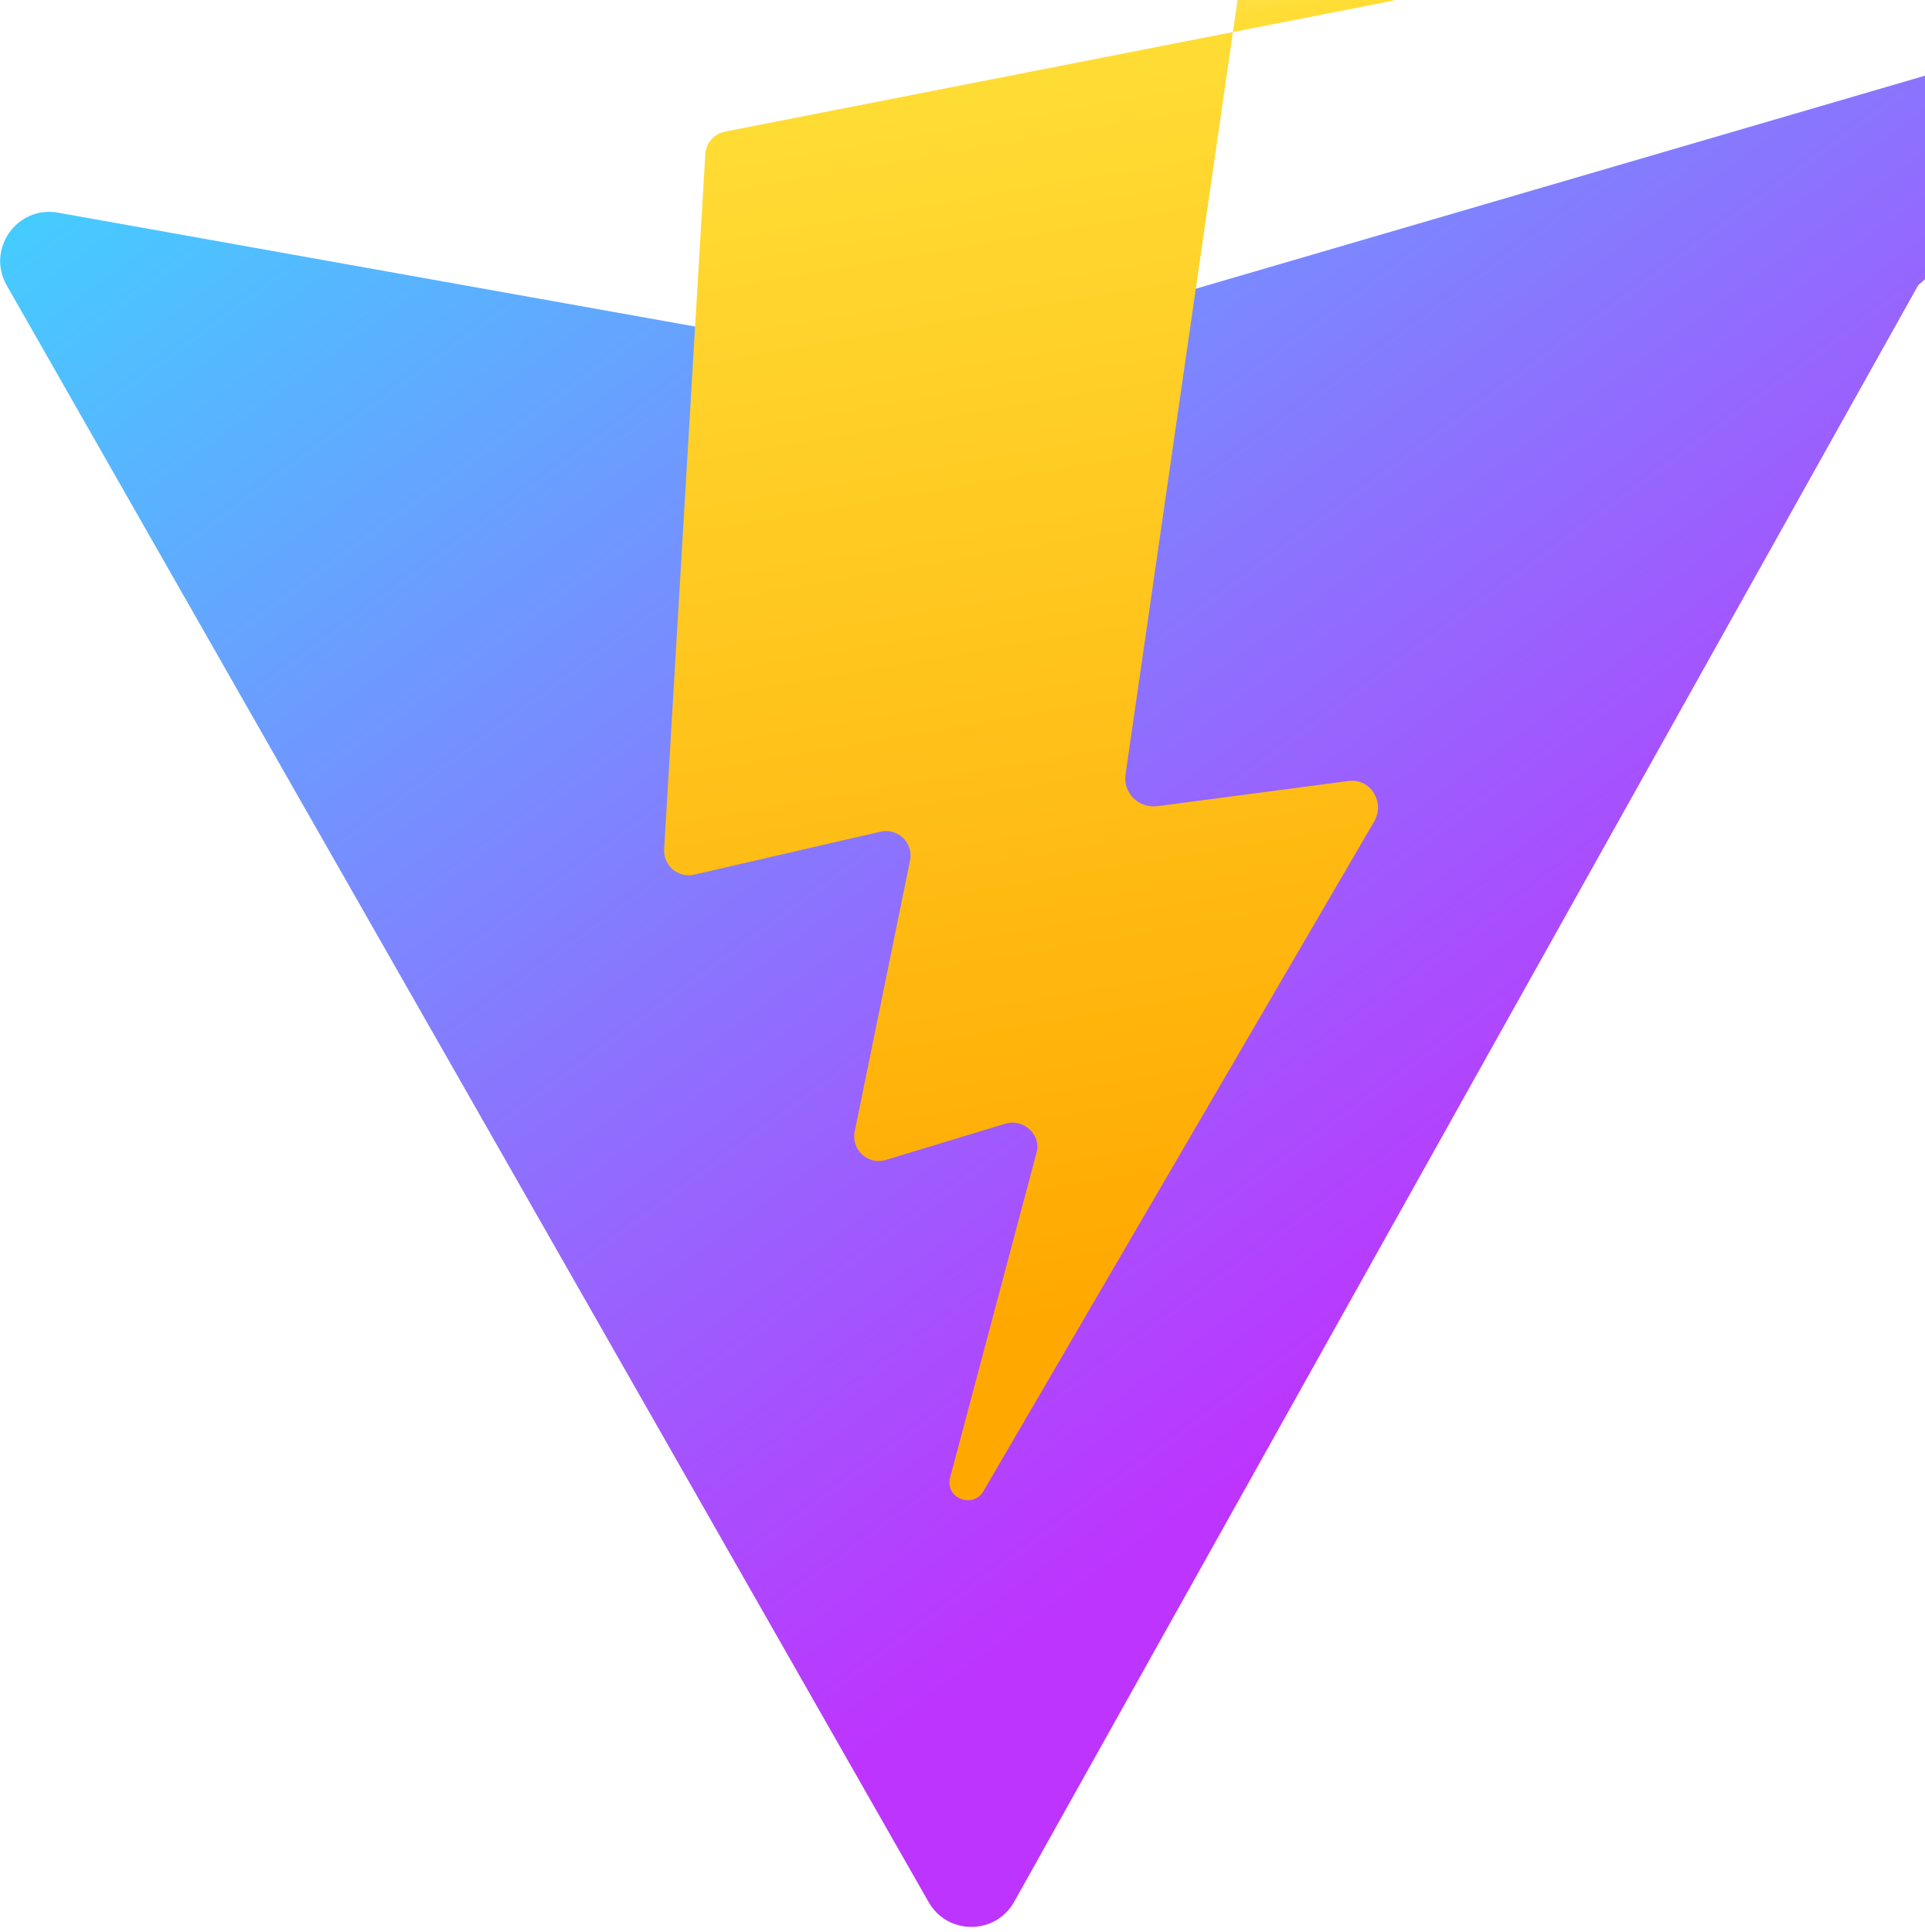
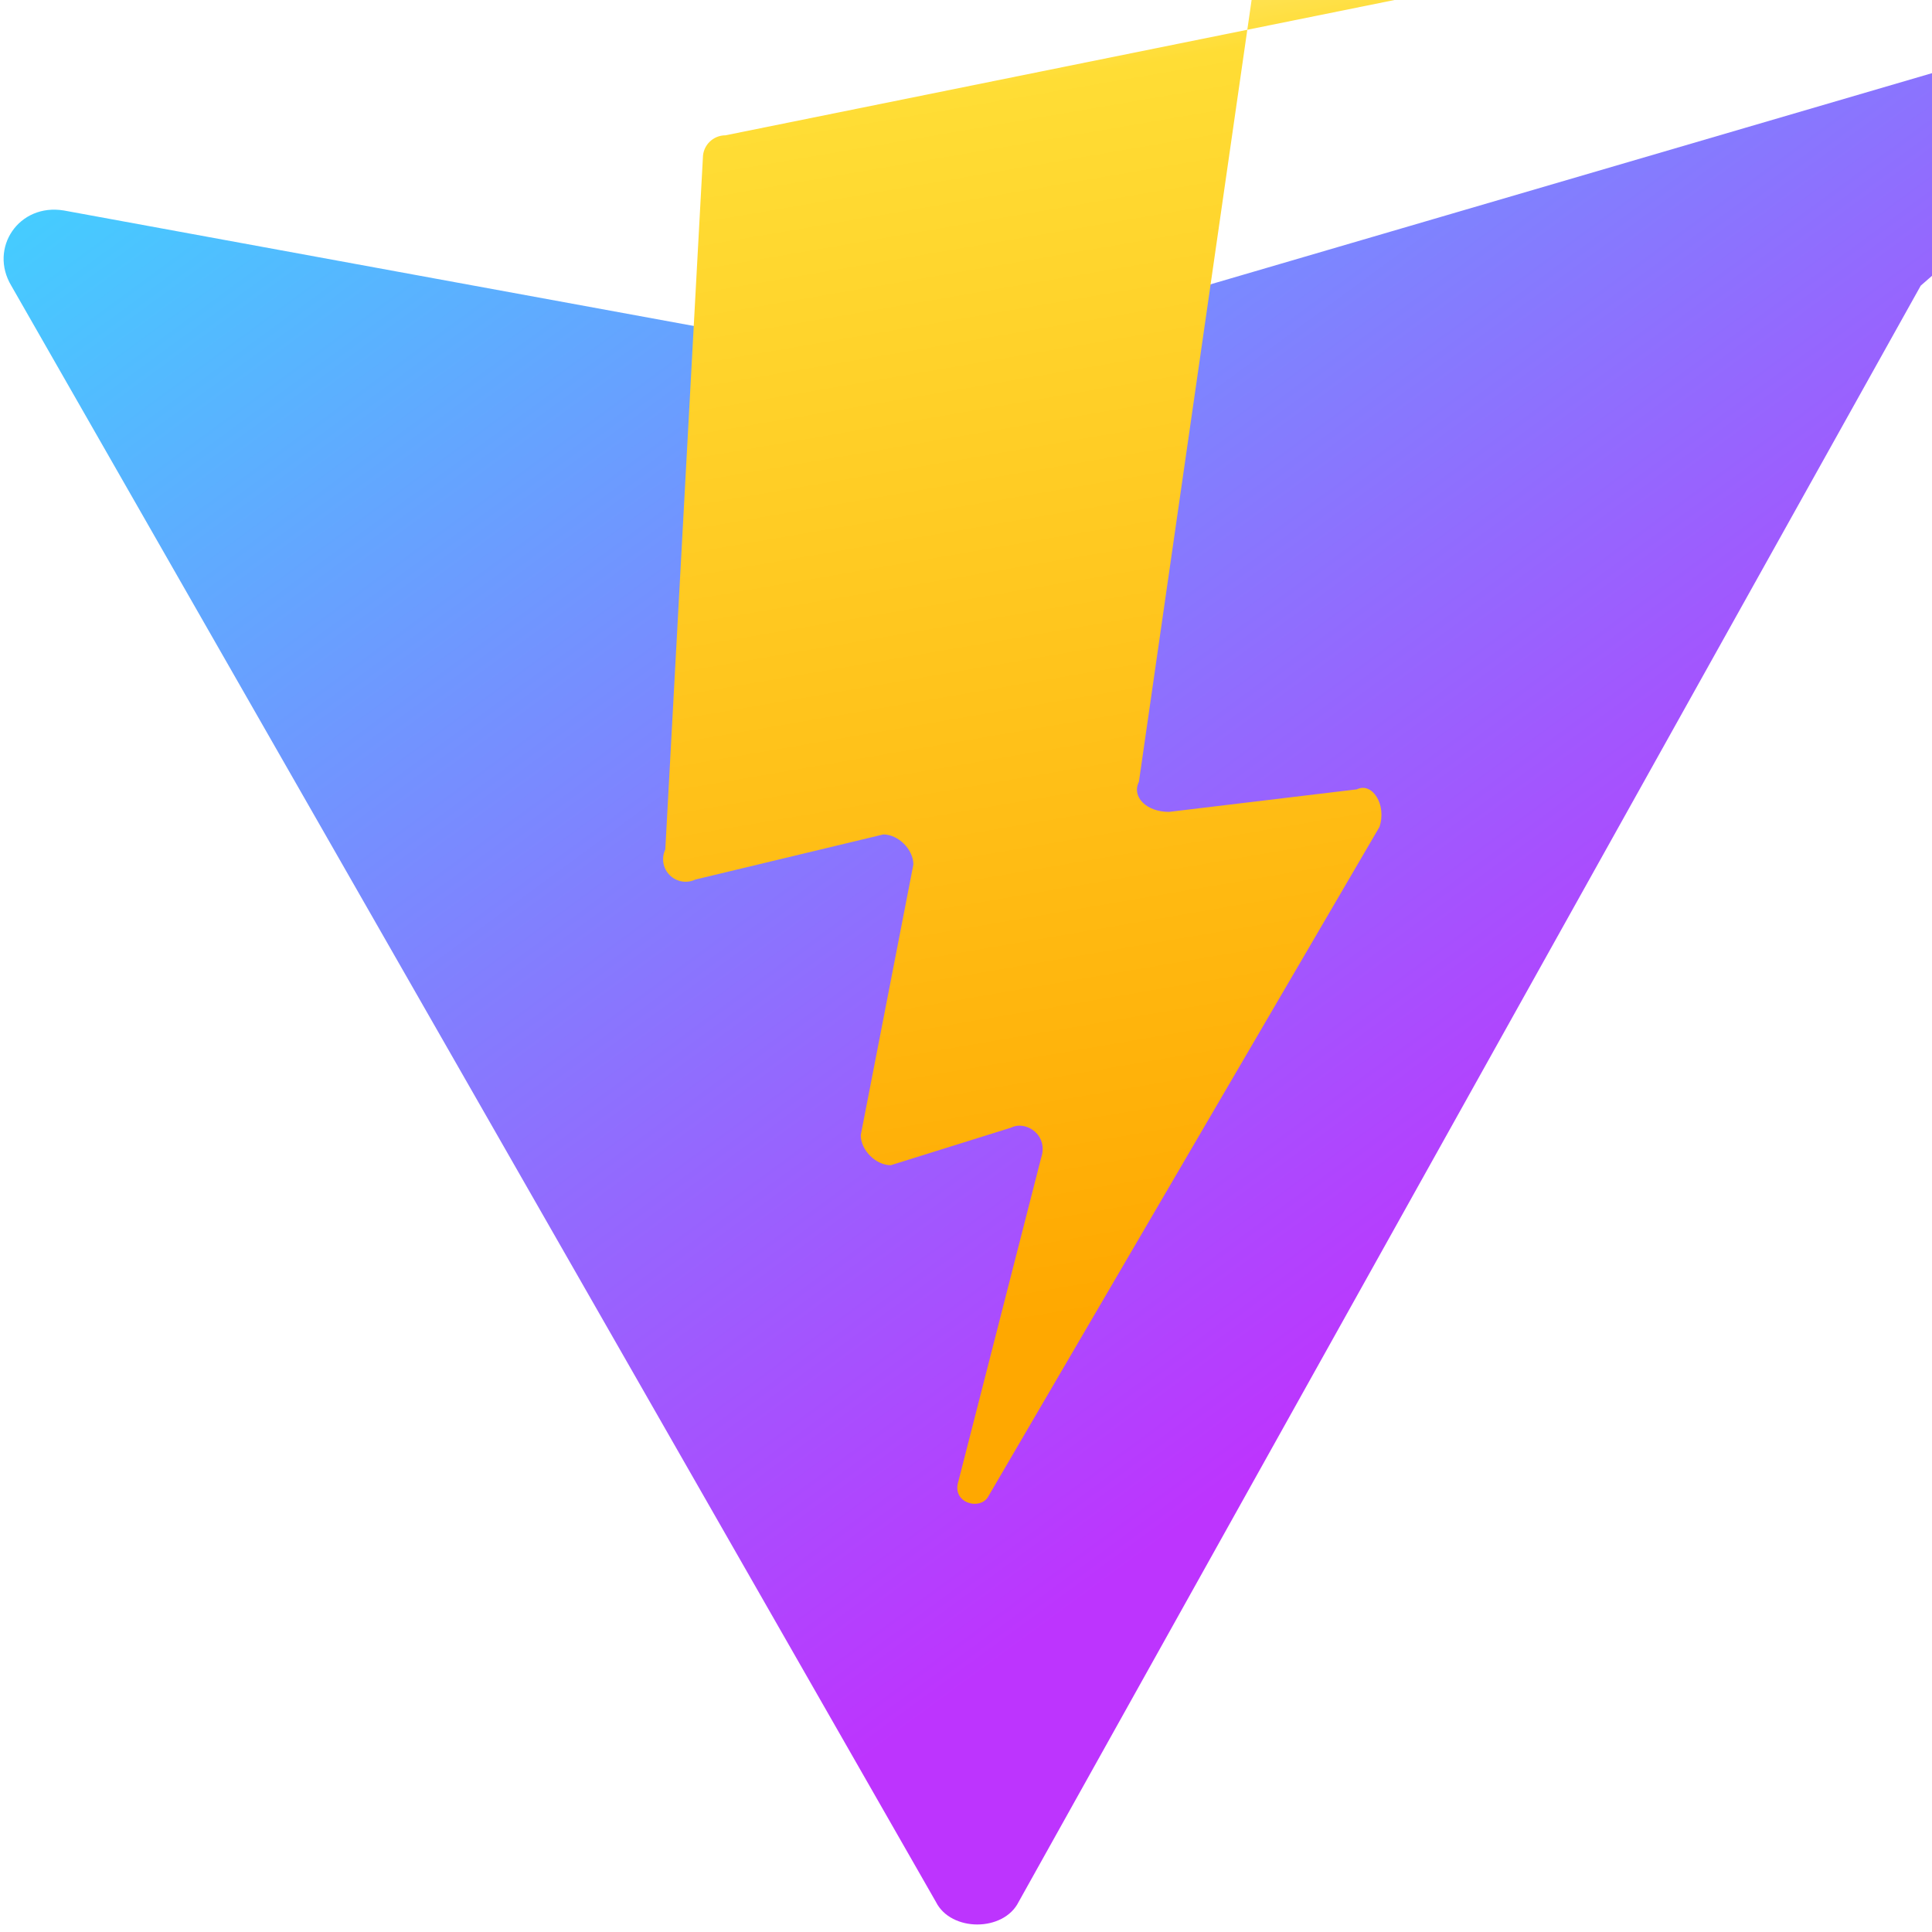
- <svg xmlns="http://www.w3.org/2000/svg" aria-hidden="true" role="img" class="iconify iconify--logos" width="31.88" height="32" preserveAspectRatio="xMidYMid meet" viewBox="0 0 256 257">
+ <svg xmlns="http://www.w3.org/2000/svg" width="32" height="32" viewBox="0 0 256 257">
  <defs>
-     <linearGradient id="IconifyId1813088fe1fbc01fb466" x1="-.828%" x2="57.636%" y1="7.652%" y2="78.411%">
+     <linearGradient id="a" x1="-.8%" x2="57.6%" y1="7.7%" y2="78.4%">
      <stop offset="0" stop-color="#41D1FF" />
      <stop offset="1" stop-color="#BD34FE" />
    </linearGradient>
-     <linearGradient id="IconifyId1813088fe1fbc01fb467" x1="43.376%" x2="50.316%" y1="2.242%" y2="89.03%">
+     <linearGradient id="b" x1="43.4%" x2="50.3%" y1="2.2%" y2="89%">
      <stop offset="0" stop-color="#FFEA83" />
-       <stop offset=".083" stop-color="#FFDD35" />
+       <stop offset=".1" stop-color="#FFDD35" />
      <stop offset="1" stop-color="#FFA800" />
    </linearGradient>
  </defs>
-   <path fill="url(#IconifyId1813088fe1fbc01fb466)" d="M255.153 37.938L134.897 252.976c-2.483 4.44-8.862 4.466-11.382.048L.875 37.958c-2.746-4.814 1.371-10.646 6.827-9.67l120.385 21.517a6.537 6.537 0 007.991-4.687L259.484 9.065c4.359-11.828 22.536-5.746 19.669 7.874z" />
-   <path fill="url(#IconifyId1813088fe1fbc01fb467)" d="M185.432.063L96.44 17.501a3.268 3.268 0 00-2.634 3.014l-5.474 92.456a3.268 3.268 0 003.997 3.378l24.777-5.718c2.318-.535 4.413 1.507 3.936 3.838l-7.361 36.047c-.495 2.426 1.782 4.5 4.151 3.78l15.906-4.828c2.372-.72 4.746 1.449 4.151 3.78l-11.513 43.287c-.722 2.72 2.927 4.192 4.388 1.9l52.018-89.156c1.488-2.553-.481-5.767-3.394-5.39l-25.412 3.35c-2.469.326-4.633-1.723-4.269-4.206l16.072-111.12c.349-2.412-1.969-4.424-4.278-3.623L185.432.063z" />
+   <path fill="url(#a)" d="M255 38 135 253c-2 4-9 4-11 0L1 38c-3-5 1-11 7-10l120 22a7 7 0 0 0 8-5L259 9c4-12 23-6 20 8Z" />
+   <path fill="url(#b)" d="M185 0 96 18a3 3 0 0 0-3 3l-5 92a3 3 0 0 0 4 4l25-6c2 0 4 2 4 4l-7 36c0 2 2 4 4 4l16-5c2-1 5 1 4 4l-11 43c-1 3 3 4 4 2l52-89c1-3-1-6-3-5l-25 3c-3 0-5-2-4-4l16-111c0-3-2-4-4-4L185 0Z" />
</svg>
